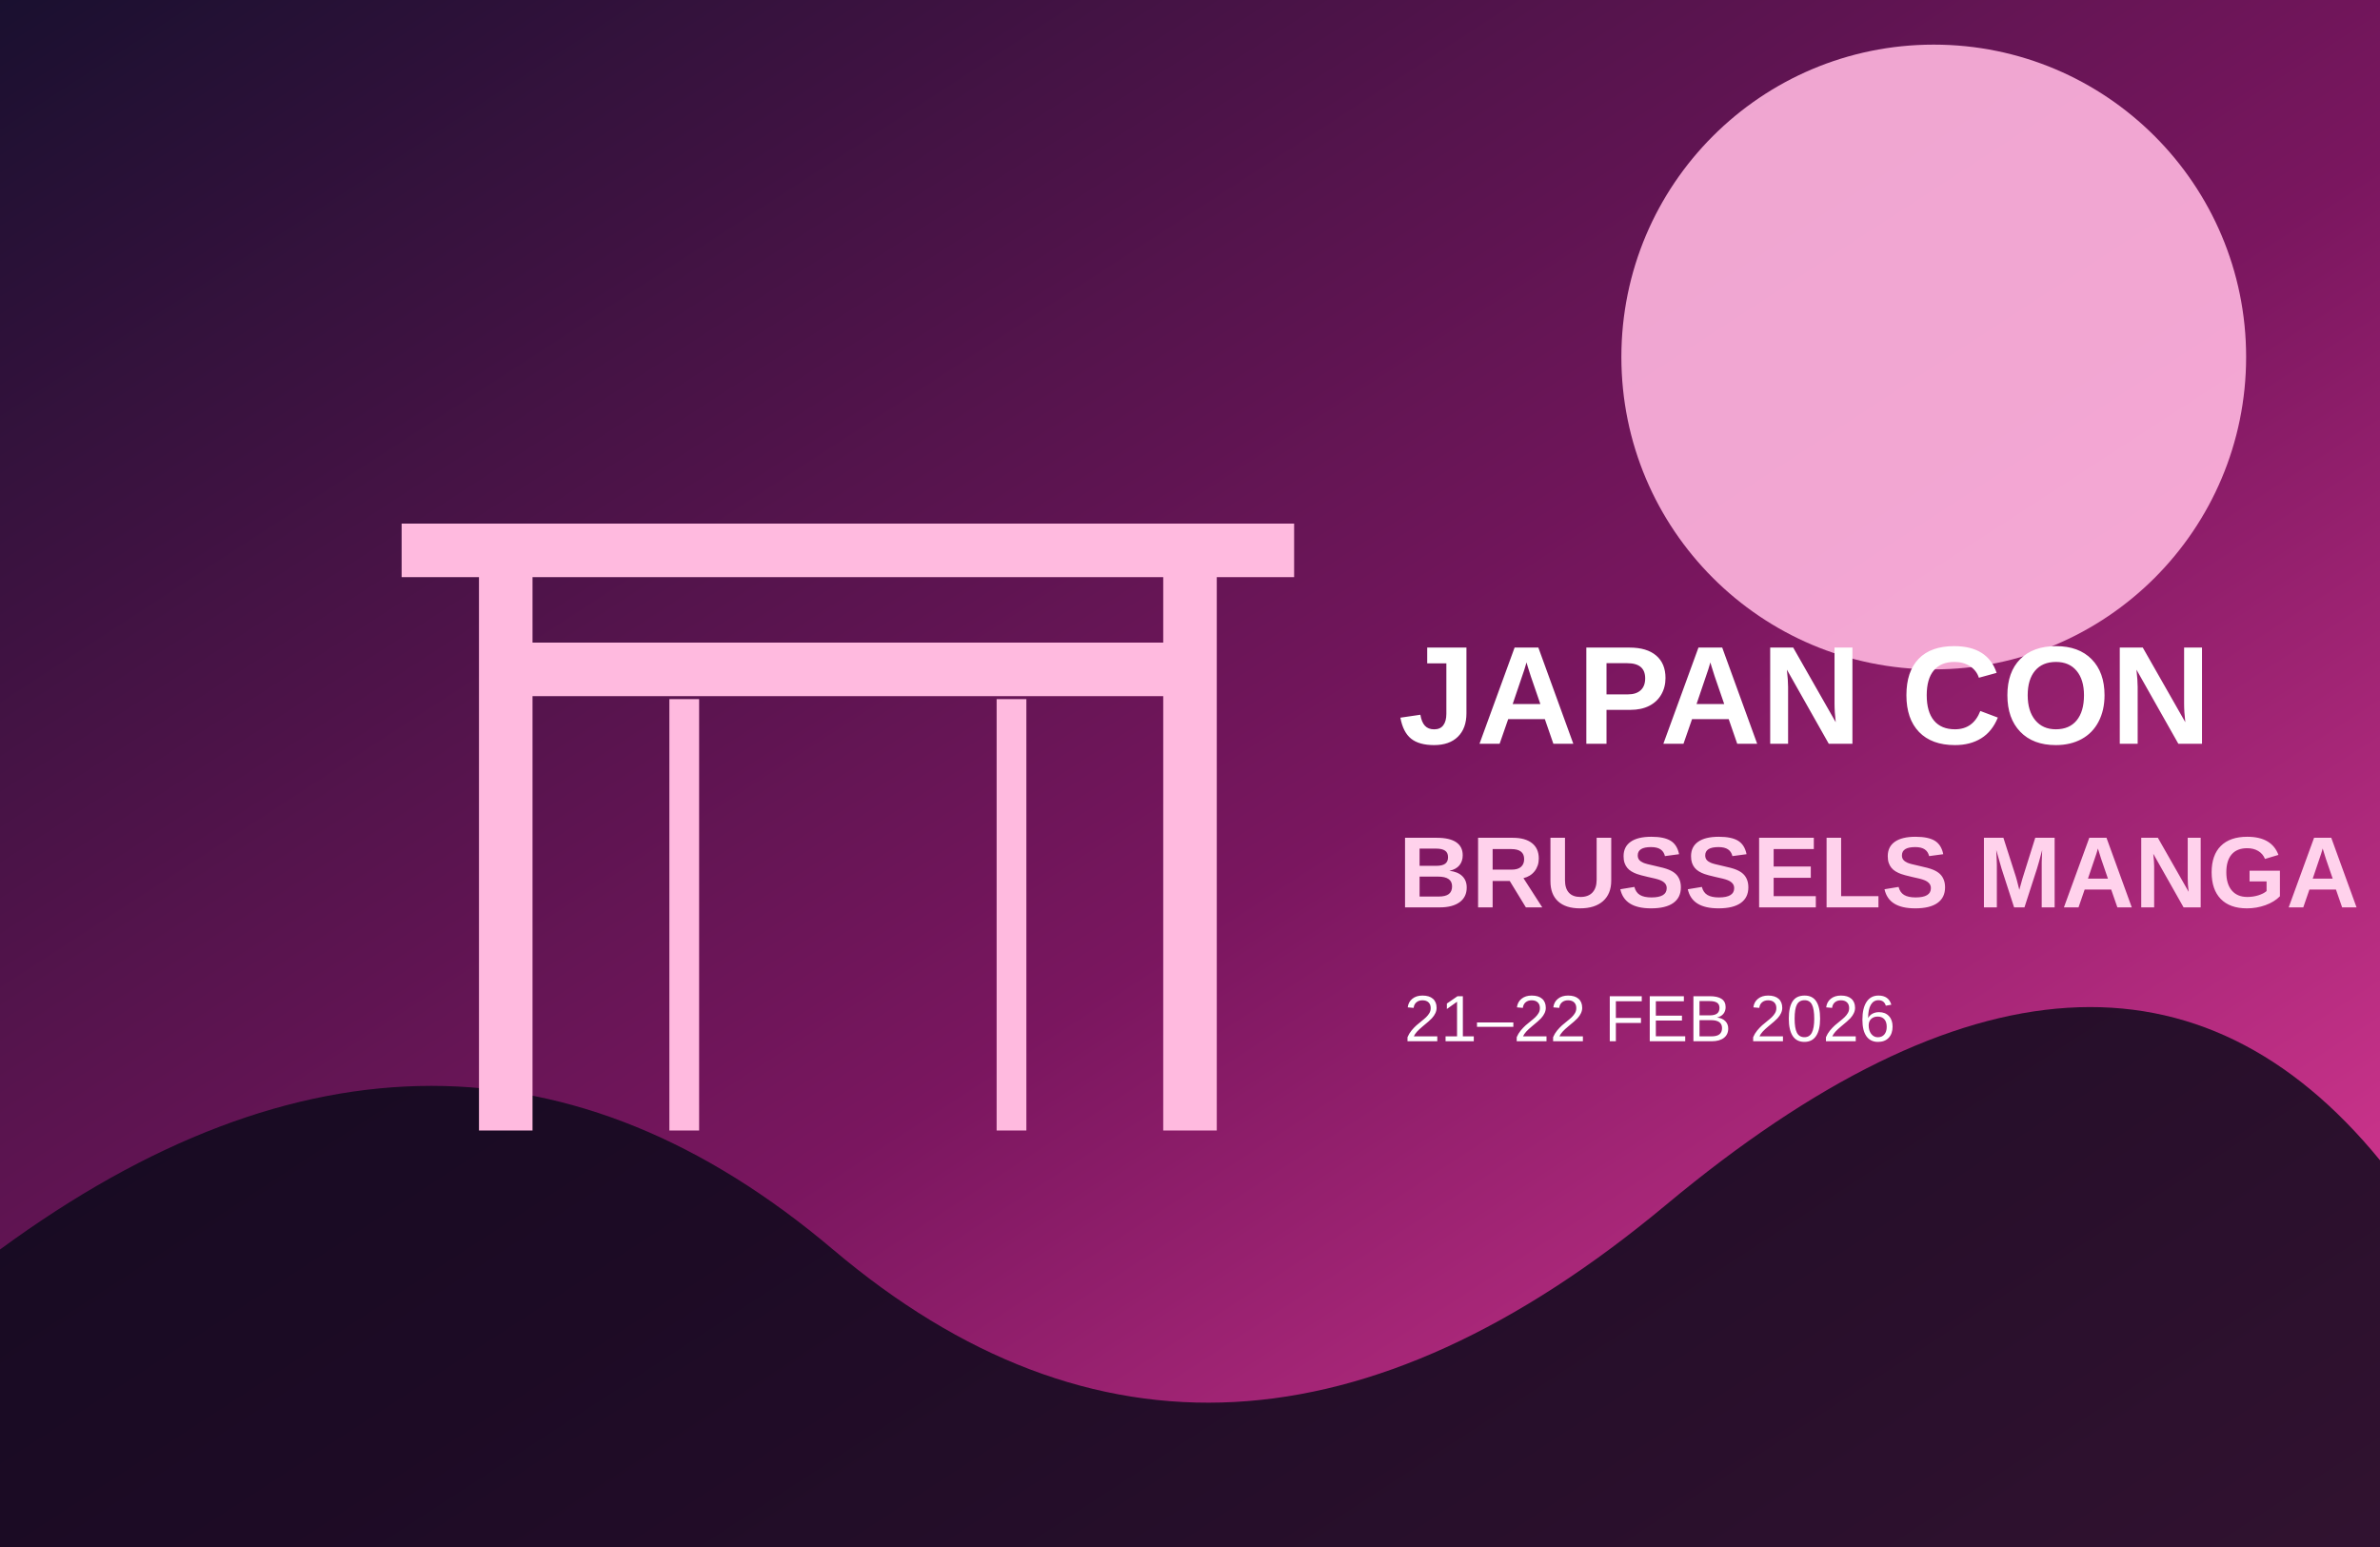
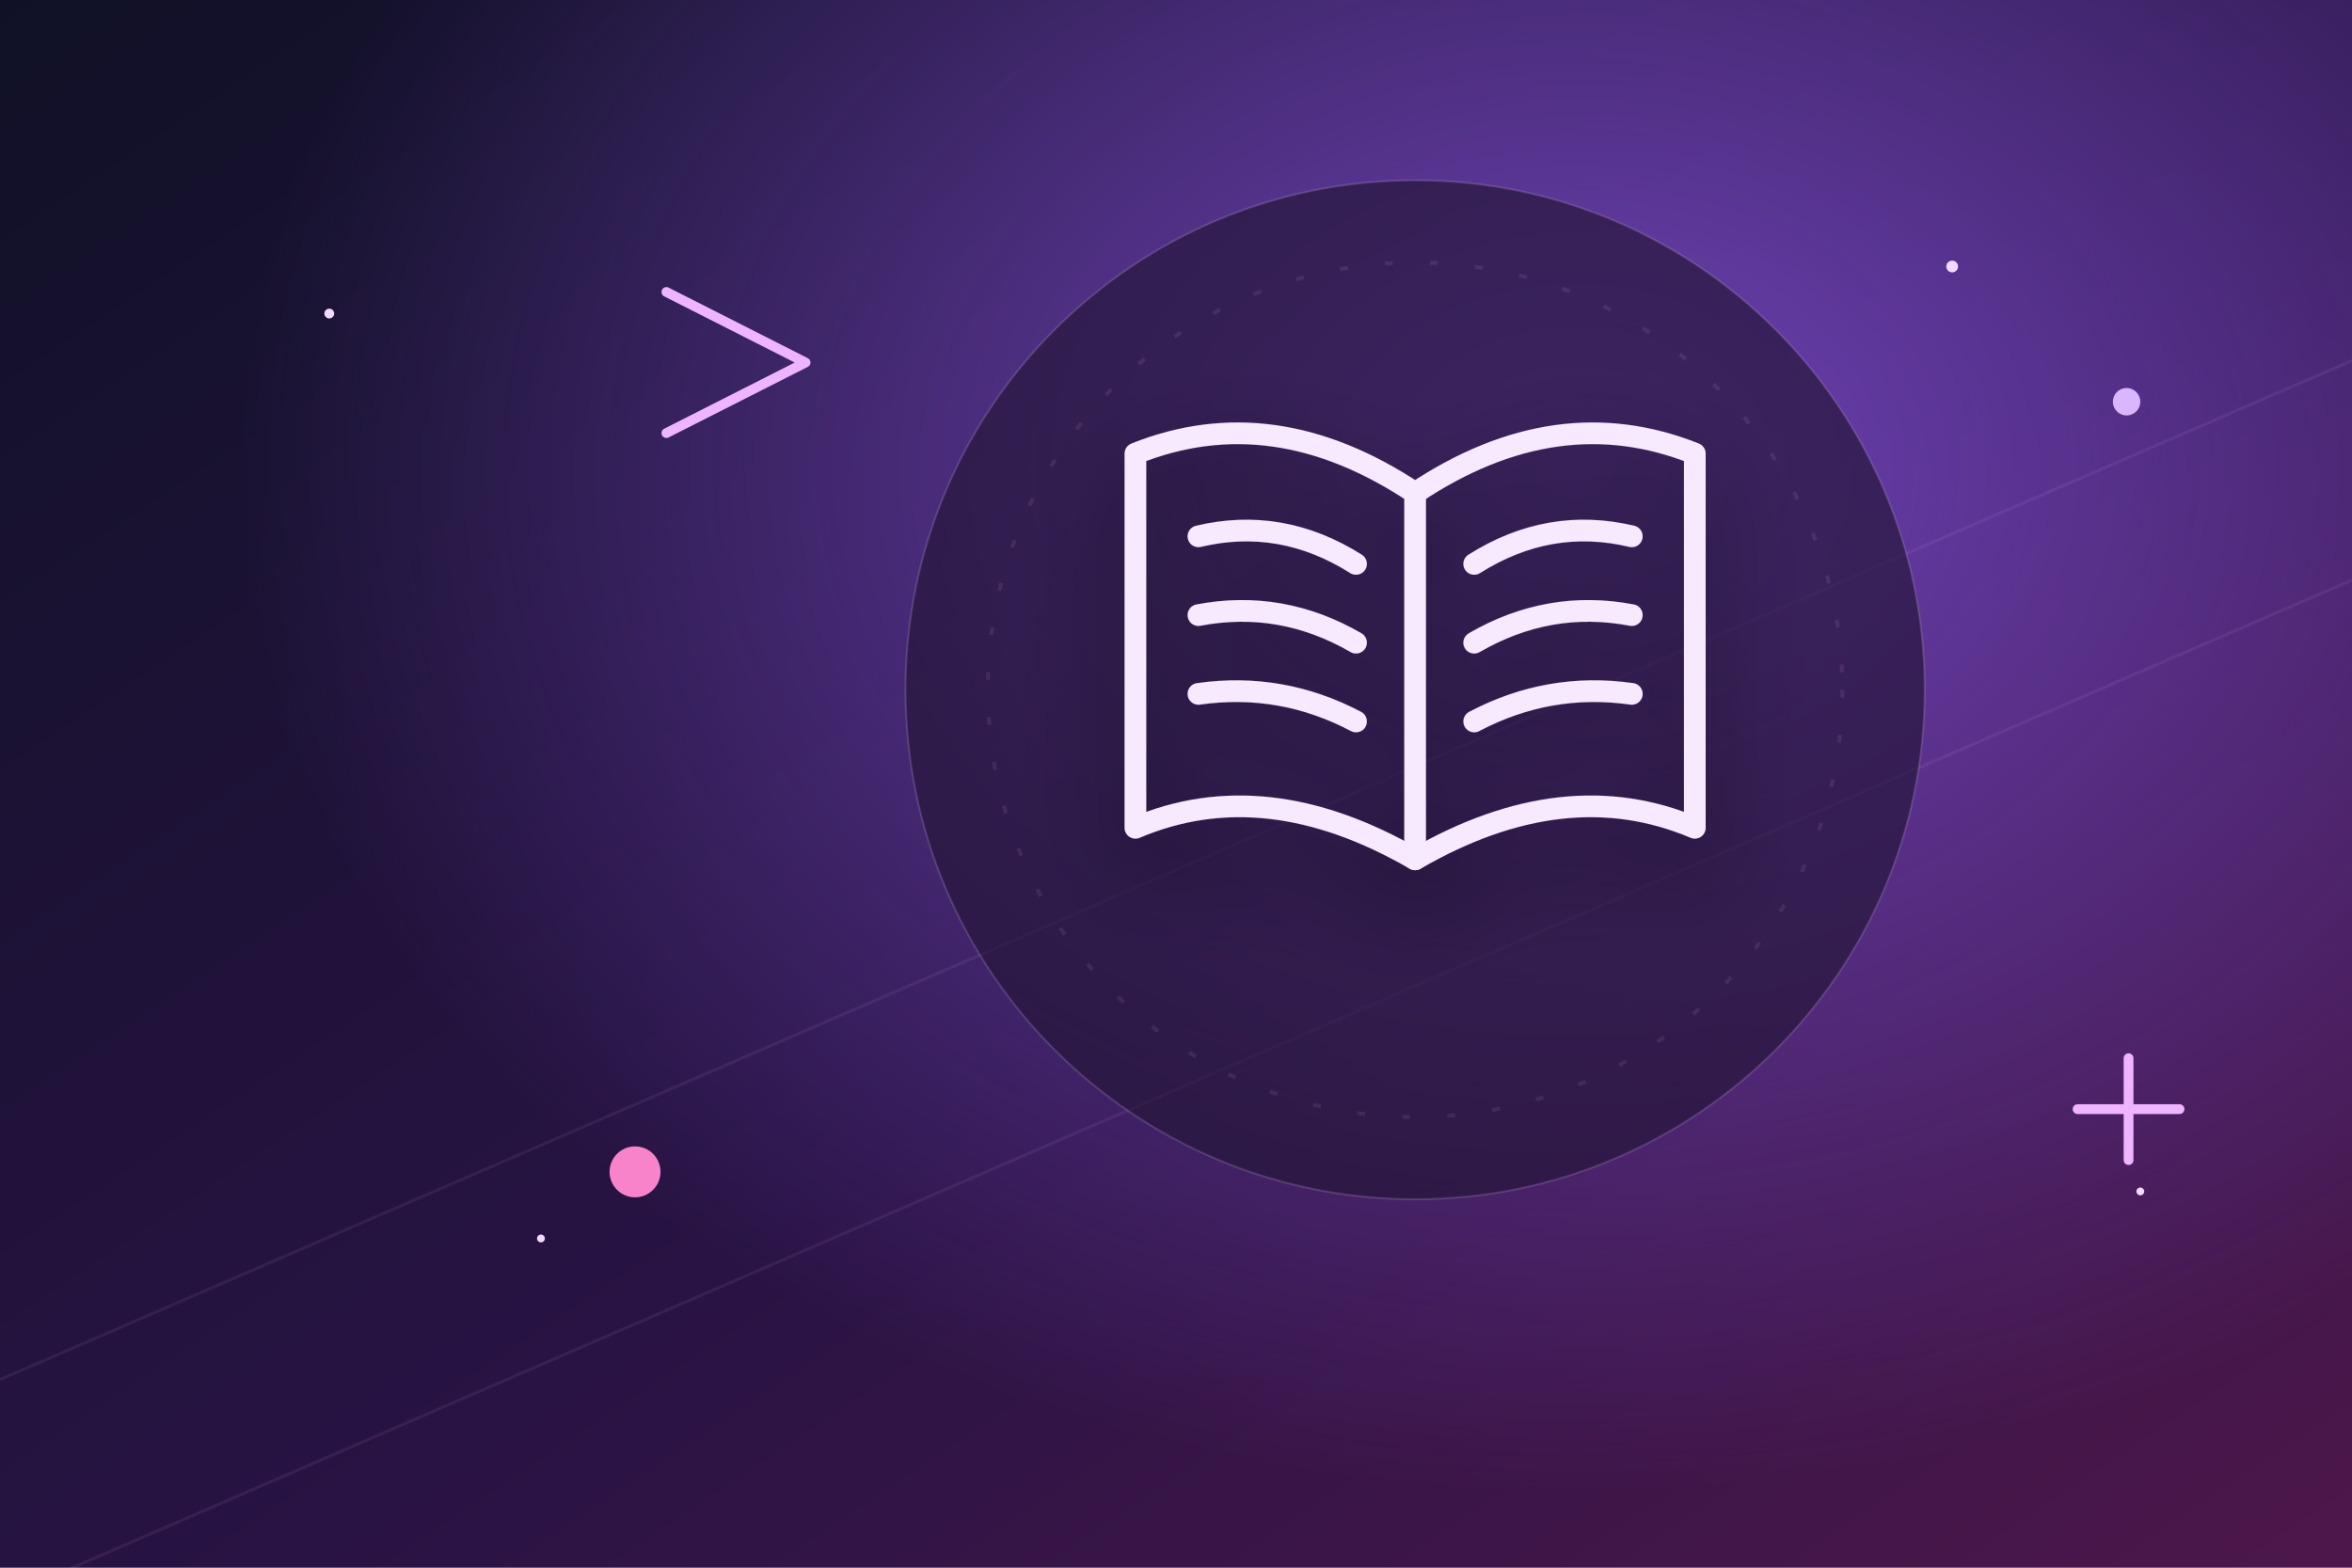
- <svg xmlns="http://www.w3.org/2000/svg" viewBox="0 0 800 520">
+ <svg xmlns="http://www.w3.org/2000/svg" width="1200" height="800" viewBox="0 0 1200 800" role="img" aria-label="COSMORA editorial graphic for Japan Con: Brussels Manga">
  <defs>
-     <linearGradient id="bg" x2="1" y2="1">
-       <stop stop-color="#19102f" />
-       <stop offset=".55" stop-color="#7a165f" />
-       <stop offset="1" stop-color="#e83e9b" />
+     <linearGradient id="background" x2="1" y2="1">
+       <stop stop-color="#101126" />
+       <stop offset=".55" stop-color="#281344" />
+       <stop offset="1" stop-color="#4e174b" />
    </linearGradient>
+     <radialGradient id="glow">
+       <stop stop-color="#9158ea" stop-opacity=".7" />
+       <stop offset="1" stop-color="#9158ea" stop-opacity="0" />
+     </radialGradient>
+     <linearGradient id="line">
+       <stop stop-color="#dba5ff" />
+       <stop offset="1" stop-color="#ff73bd" />
+     </linearGradient>
+     <filter id="shadow" x="-50%" y="-50%" width="200%" height="200%">
+       <feDropShadow dx="0" dy="10" stdDeviation="12" flood-color="#04010c" flood-opacity=".6" />
+     </filter>
  </defs>
-   <rect width="800" height="520" fill="url(#bg)" />
-   <circle cx="650" cy="120" r="105" fill="#ffb6df" opacity=".9" />
-   <path d="M0 420 Q150 310 280 420T560 405T800 390V520H0Z" fill="#080918" opacity=".82" />
-   <path d="M170 380V185h230v195M135 185h300M170 225h230" stroke="#ffbadf" stroke-width="18" fill="none" />
-   <path d="M230 380V235M340 380V235" stroke="#ffbadf" stroke-width="10" />
-   <text x="470" y="250" fill="white" font-family="Arial,sans-serif" font-size="47" font-weight="800">JAPAN CON</text>
-   <text x="470" y="305" fill="#ffd2ec" font-family="Arial,sans-serif" font-size="34" font-weight="700">BRUSSELS MANGA</text>
-   <text x="472" y="350" fill="white" font-family="Arial,sans-serif" font-size="22">21–22 FEB 2026</text>
+   <rect width="100%" height="100%" fill="url(#background)" />
+   <ellipse cx="804" cy="240" rx="684" ry="520" fill="url(#glow)" />
+   <path d="M0 704L1200 184M0 816L1200 296" stroke="#f6b2f1" stroke-opacity=".08" stroke-width="1.5" />
+   <g fill="#f3d9ff">
+     <circle cx="168" cy="160" r="2.5" />
+     <circle cx="996" cy="136" r="3" />
+     <circle cx="1092" cy="608" r="2" />
+     <circle cx="276" cy="632" r="2" />
+   </g>
+   <circle cx="722" cy="352" r="260" fill="#221435" fill-opacity=".65" stroke="#efceff" stroke-opacity=".17" />
+   <circle cx="722" cy="352" r="218" fill="none" stroke="#f1bcff" stroke-opacity=".1" stroke-dasharray="4 19" stroke-width="2" />
+   <g transform="translate(521 135) scale(2.01)" fill="none" stroke="#f7eaff" stroke-width="5.5" stroke-linecap="round" stroke-linejoin="round" filter="url(#shadow)">
+     <path d="M100 58Q64 34 29 48V143Q62 129 100 151Q138 129 171 143V48Q136 34 100 58Z" />
+     <path d="M100 59V151M45 69Q66 64 85 76M45 89Q66 85 85 96M45 109Q66 106 85 116M115 76Q134 64 155 69M115 96Q134 85 155 89M115 116Q134 106 155 109" />
+   </g>
+   <path d="M340 149L411 185L340 221M1060 566H1112M1086 540V592" fill="none" stroke="#efb4ff" stroke-width="5" stroke-linecap="round" stroke-linejoin="round" />
+   <circle cx="324" cy="598" r="13" fill="#f883ca" />
+   <circle cx="1085" cy="205" r="7" fill="#dab6ff" />
</svg>
